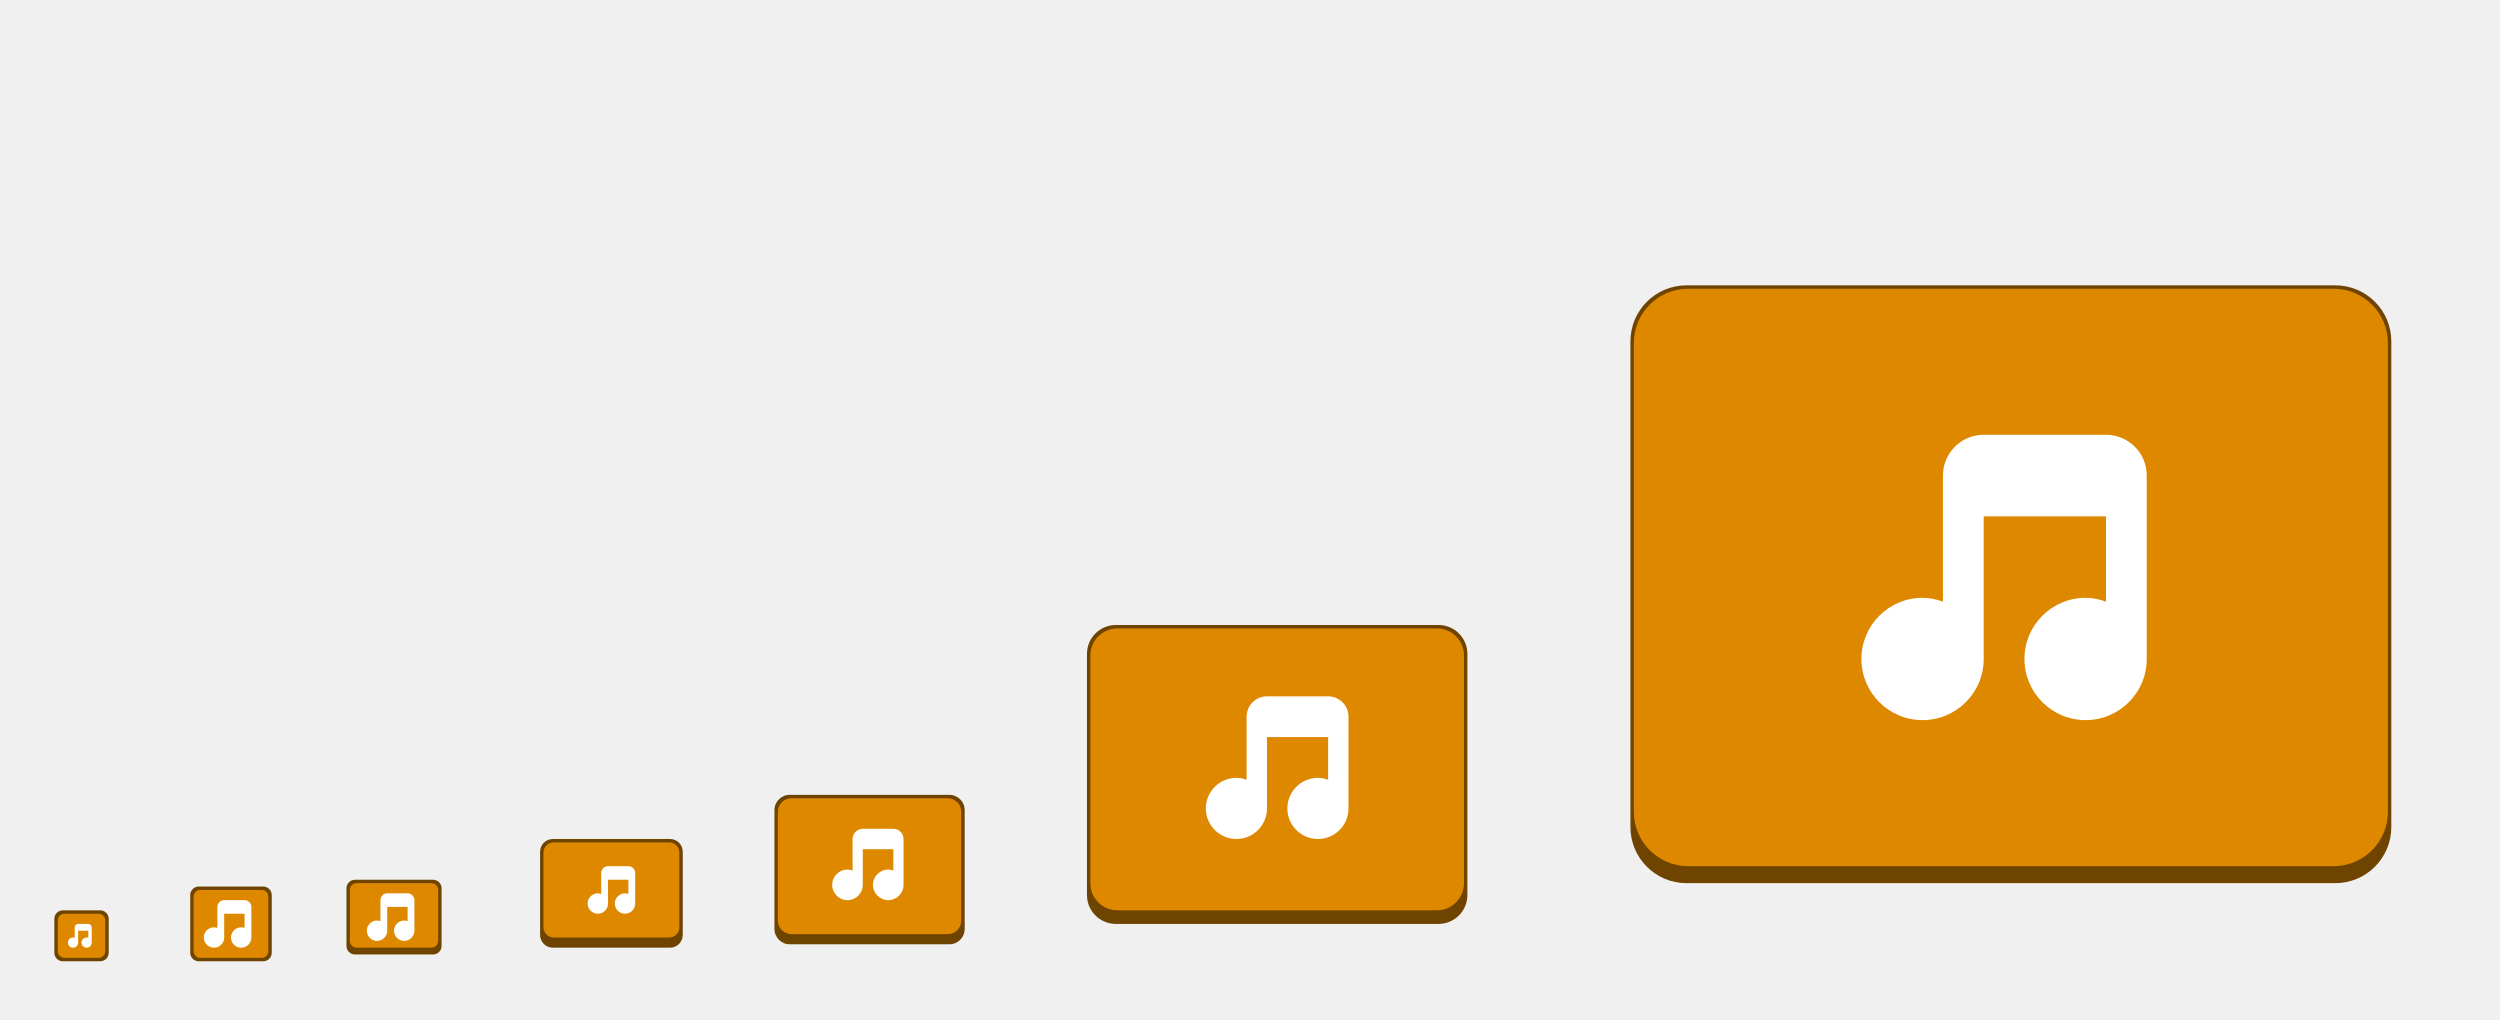
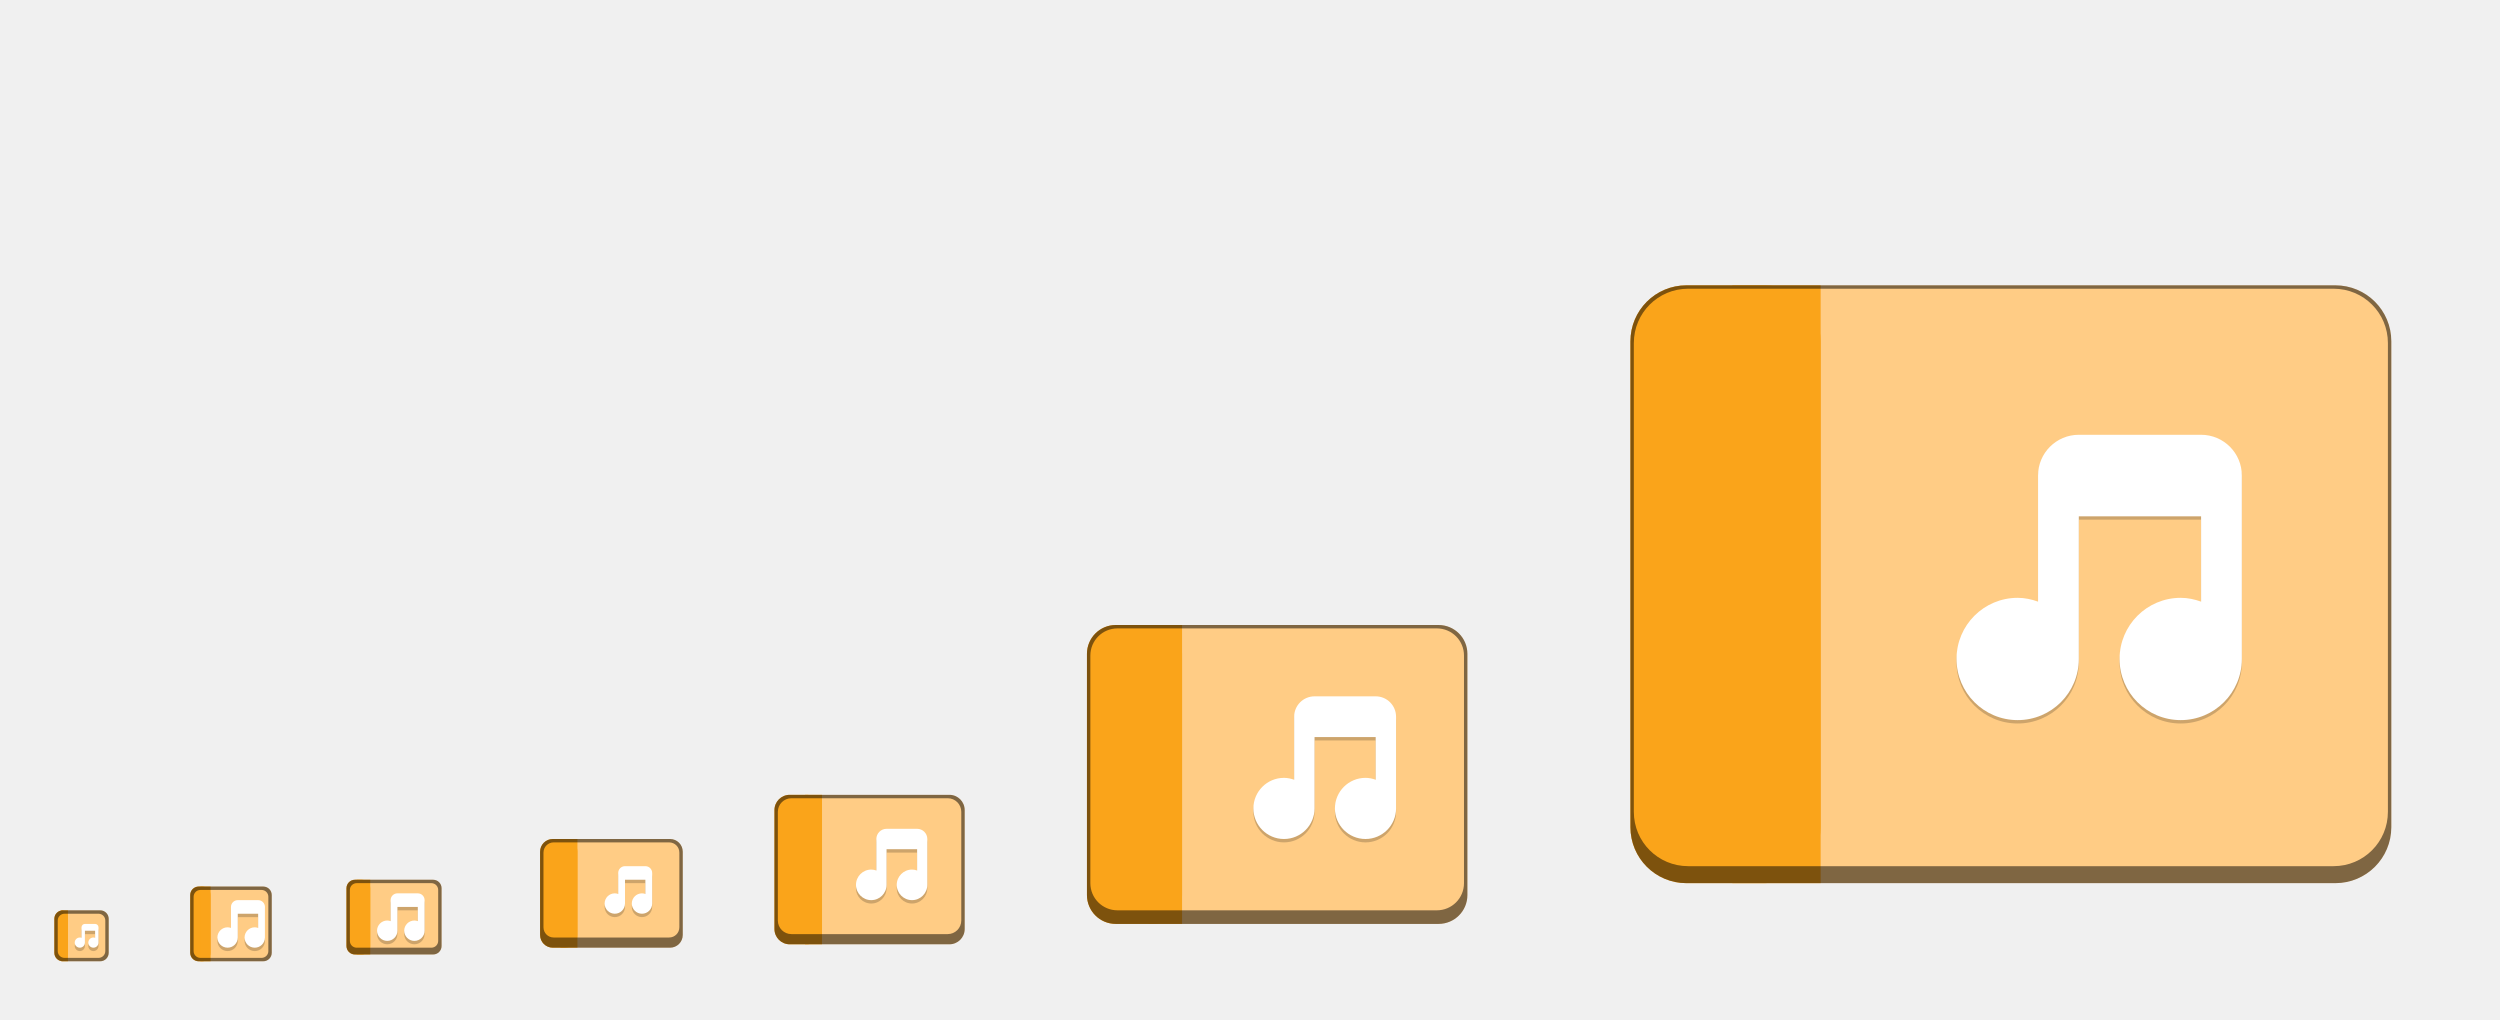
<svg xmlns="http://www.w3.org/2000/svg" xmlns:xlink="http://www.w3.org/1999/xlink" width="736" height="300" id="svg11300" version="1.0" style="display:inline;enable-background:new">
  <defs id="defs3">
    <linearGradient id="linearGradient2797">
      <stop style="stop-color:#888888;stop-opacity:0.196" offset="0" id="stop2789" />
      <stop id="stop2791" offset="0.065" style="stop-color:#7f7f7f;stop-opacity:0.314" />
      <stop style="stop-color:#7f7f7f;stop-opacity:0.196" offset="0.927" id="stop2793" />
      <stop style="stop-color:#000000;stop-opacity:0.275" offset="1" id="stop2795" />
    </linearGradient>
    <linearGradient id="linearGradient2772">
      <stop style="stop-color:#888888;stop-opacity:0.196" offset="0" id="stop2764" />
      <stop id="stop2766" offset="0.038" style="stop-color:#7f7f7f;stop-opacity:0.314" />
      <stop style="stop-color:#7f7f7f;stop-opacity:0.196" offset="0.943" id="stop2768" />
      <stop style="stop-color:#000000;stop-opacity:0.275" offset="1" id="stop2770" />
    </linearGradient>
    <linearGradient id="linearGradient2689">
      <stop style="stop-color:#888888;stop-opacity:0.196" offset="0" id="stop2681" />
      <stop id="stop2683" offset="0.04" style="stop-color:#7f7f7f;stop-opacity:0.314" />
      <stop style="stop-color:#7f7f7f;stop-opacity:0.196" offset="0.92" id="stop2685" />
      <stop style="stop-color:#000000;stop-opacity:0.275" offset="1" id="stop2687" />
    </linearGradient>
    <linearGradient id="linearGradient2649">
      <stop id="stop2641" offset="0" style="stop-color:#888888;stop-opacity:0.196" />
      <stop style="stop-color:#7f7f7f;stop-opacity:0.314" offset="0.053" id="stop2643" />
      <stop id="stop2645" offset="0.895" style="stop-color:#7f7f7f;stop-opacity:0.196" />
      <stop id="stop2647" offset="1" style="stop-color:#000000;stop-opacity:0.275" />
    </linearGradient>
    <linearGradient id="linearGradient2591">
      <stop id="stop2583" offset="0" style="stop-color:#000000;stop-opacity:0.982" />
      <stop style="stop-color:#7f7f7f;stop-opacity:0.196" offset="0.094" id="stop2585" />
      <stop id="stop2587" offset="0.919" style="stop-color:#7f7f7f;stop-opacity:0.196" />
      <stop id="stop2589" offset="1" style="stop-color:#000000;stop-opacity:0.396" />
    </linearGradient>
    <linearGradient id="linearGradient2312">
      <stop style="stop-color:#ffffff;stop-opacity:0.118" offset="0" id="stop2304" />
      <stop id="stop2306" offset="0.094" style="stop-color:#7f7f7f;stop-opacity:0.196" />
      <stop style="stop-color:#7f7f7f;stop-opacity:0.196" offset="0.919" id="stop2308" />
      <stop style="stop-color:#000000;stop-opacity:0.396" offset="1" id="stop2310" />
    </linearGradient>
    <linearGradient id="linearGradient2157">
      <stop id="stop2153" offset="0" style="stop-color:#ffffff;stop-opacity:0.118" />
      <stop id="stop2155" offset="1" style="stop-color:#000000;stop-opacity:0.392" />
    </linearGradient>
    <linearGradient gradientTransform="translate(41,-7)" xlink:href="#linearGradient2157" id="linearGradient2071-2" x1="27" y1="270" x2="27" y2="288" gradientUnits="userSpaceOnUse" />
    <linearGradient gradientTransform="translate(461.5,-226.5)" xlink:href="#linearGradient2312" id="linearGradient2071-2-2-6-0-9-3" x1="130.5" y1="272.5" x2="130.5" y2="492.5" gradientUnits="userSpaceOnUse" />
    <linearGradient xlink:href="#linearGradient2591" id="linearGradient2571" x1="22" y1="271" x2="22" y2="281" gradientUnits="userSpaceOnUse" />
    <linearGradient gradientTransform="translate(44,-6)" xlink:href="#linearGradient2649" id="linearGradient2601-3" x1="20" y1="269" x2="20" y2="288" gradientUnits="userSpaceOnUse" />
    <linearGradient gradientTransform="translate(71,-29)" xlink:href="#linearGradient2689" id="linearGradient2601-3-4" x1="38" y1="285" x2="38" y2="310" gradientUnits="userSpaceOnUse" />
    <linearGradient gradientTransform="translate(178,-68)" xlink:href="#linearGradient2772" id="linearGradient2601-3-4-2-6" x1="66" y1="294" x2="66" y2="347" gradientUnits="userSpaceOnUse" />
    <linearGradient gradientTransform="translate(287,-75)" xlink:href="#linearGradient2797" id="linearGradient2601-3-4-2-7" x1="57" y1="241" x2="57" y2="350" gradientUnits="userSpaceOnUse" />
  </defs>
  <g style="display:inline" id="layer1">
    <g style="display:none" id="layer7">
      <text y="231.826" xml:space="preserve" x="14.974" style="font-style:normal;font-variant:normal;font-weight:normal;font-stretch:normal;line-height:0%;font-family:'DejaVu Sans';-inkscape-font-specification:'DejaVu Sans';display:inline;fill:#000000;fill-opacity:1;stroke:none;enable-background:new" id="context">
        <tspan style="font-style:normal;font-variant:normal;font-weight:normal;font-stretch:normal;font-size:18px;line-height:1.25;font-family:'Fira Sans';-inkscape-font-specification:'Fira Sans'" y="231.826" x="14.974" id="tspan3933">mimetypes</tspan>
      </text>
      <text y="155.815" xml:space="preserve" x="15.657" style="font-style:normal;font-variant:normal;font-weight:bold;font-stretch:normal;line-height:0%;font-family:'DejaVu Sans';-inkscape-font-specification:'DejaVu Sans Bold';text-align:start;writing-mode:lr-tb;text-anchor:start;display:inline;fill:#000000;fill-opacity:1;stroke:none;enable-background:new" id="icon-name">
        <tspan style="font-style:normal;font-variant:normal;font-weight:bold;font-stretch:normal;font-size:18px;line-height:1.25;font-family:'Roboto Slab';-inkscape-font-specification:'Roboto Slab Bold'" y="155.815" x="15.657" id="tspan3937">audio-x-generic</tspan>
      </text>
      <rect style="display:inline;overflow:visible;visibility:visible;fill:#d3d7cf;fill-opacity:1;fill-rule:nonzero;stroke:none;stroke-width:2;marker:none;enable-background:accumulate" id="rect16x16" width="16" height="16" x="-32" y="268" transform="scale(-1,1)" />
      <rect style="display:inline;overflow:visible;visibility:visible;fill:#d3d7cf;fill-opacity:1;fill-rule:nonzero;stroke:none;stroke-width:2;marker:none;enable-background:accumulate" id="rect24x24" width="24" height="24" x="-80" y="260" transform="scale(-1,1)" />
      <rect style="display:inline;overflow:visible;visibility:visible;fill:#d3d7cf;fill-opacity:1;fill-rule:nonzero;stroke:none;stroke-width:2;marker:none;enable-background:accumulate" id="rect32x32" width="32" height="32" x="-132" y="252" transform="scale(-1,1)" />
      <rect y="236" x="-204" height="48" width="48" id="rect48x48" style="display:inline;overflow:visible;visibility:visible;fill:#d3d7cf;fill-opacity:1;fill-rule:nonzero;stroke:none;stroke-width:2;marker:none;enable-background:accumulate" transform="scale(-1,1)" />
      <rect style="display:inline;overflow:visible;visibility:visible;fill:#d3d7cf;fill-opacity:1;fill-rule:nonzero;stroke:none;stroke-width:0.25;marker:none;enable-background:accumulate" id="rect3951" width="64" height="64" x="-288" y="220" transform="scale(-1,1)" />
      <rect y="28" x="-720" height="256" width="256" id="rect48x48-3" style="display:inline;overflow:visible;visibility:visible;fill:#d3d7cf;fill-opacity:1;fill-rule:nonzero;stroke:none;stroke-width:10.667;marker:none;enable-background:accumulate" transform="scale(-1,1)" />
      <rect y="156" x="-440" height="128" width="128" id="rect48x48-6" style="display:inline;overflow:visible;visibility:visible;fill:#d3d7cf;fill-opacity:1;fill-rule:nonzero;stroke:none;stroke-width:5.333;marker:none;enable-background:accumulate" transform="scale(-1,1)" />
      <text xml:space="preserve" style="font-style:normal;font-weight:normal;font-size:10.667px;line-height:1.25;font-family:sans-serif;letter-spacing:0px;word-spacing:0px;fill:#000000;fill-opacity:1;stroke:none" x="463.605" y="294.069" id="text858">
        <tspan id="tspan856" x="463.605" y="294.069" style="font-style:normal;font-variant:normal;font-weight:normal;font-stretch:normal;font-family:'Roboto Slab';-inkscape-font-specification:'Roboto Slab'">256</tspan>
      </text>
      <text xml:space="preserve" style="font-style:normal;font-weight:normal;font-size:10.667px;line-height:1.25;font-family:sans-serif;letter-spacing:0px;word-spacing:0px;display:inline;fill:#000000;fill-opacity:1;stroke:none;enable-background:new" x="311.605" y="294.069" id="text858-7">
        <tspan x="311.605" y="294.069" style="font-style:normal;font-variant:normal;font-weight:normal;font-stretch:normal;font-family:'Roboto Slab';-inkscape-font-specification:'Roboto Slab'" id="tspan918">128</tspan>
      </text>
      <text xml:space="preserve" style="font-style:normal;font-weight:normal;font-size:10.667px;line-height:1.25;font-family:sans-serif;letter-spacing:0px;word-spacing:0px;display:inline;fill:#000000;fill-opacity:1;stroke:none;enable-background:new" x="223.605" y="294.069" id="text858-79">
        <tspan id="tspan856-7" x="223.605" y="294.069" style="font-style:normal;font-variant:normal;font-weight:normal;font-stretch:normal;font-family:'Roboto Slab';-inkscape-font-specification:'Roboto Slab'">64</tspan>
      </text>
      <text xml:space="preserve" style="font-style:normal;font-weight:normal;font-size:10.667px;line-height:1.25;font-family:sans-serif;letter-spacing:0px;word-spacing:0px;display:inline;fill:#000000;fill-opacity:1;stroke:none;enable-background:new" x="155.605" y="294.069" id="text858-1">
        <tspan id="tspan856-6" x="155.605" y="294.069" style="font-style:normal;font-variant:normal;font-weight:normal;font-stretch:normal;font-family:'Roboto Slab';-inkscape-font-specification:'Roboto Slab'">48</tspan>
      </text>
      <text xml:space="preserve" style="font-style:normal;font-weight:normal;font-size:10.667px;line-height:1.25;font-family:sans-serif;letter-spacing:0px;word-spacing:0px;display:inline;fill:#000000;fill-opacity:1;stroke:none;enable-background:new" x="99.605" y="294.069" id="text858-3">
        <tspan id="tspan856-0" x="99.605" y="294.069" style="font-style:normal;font-variant:normal;font-weight:normal;font-stretch:normal;font-family:'Roboto Slab';-inkscape-font-specification:'Roboto Slab'">32</tspan>
      </text>
      <text xml:space="preserve" style="font-style:normal;font-weight:normal;font-size:10.667px;line-height:1.25;font-family:sans-serif;letter-spacing:0px;word-spacing:0px;display:inline;fill:#000000;fill-opacity:1;stroke:none;enable-background:new" x="55.605" y="294.069" id="text858-2">
        <tspan id="tspan856-1" x="55.605" y="294.069" style="font-style:normal;font-variant:normal;font-weight:normal;font-stretch:normal;font-family:'Roboto Slab';-inkscape-font-specification:'Roboto Slab'">24</tspan>
      </text>
      <text xml:space="preserve" style="font-style:normal;font-weight:normal;font-size:10.667px;line-height:1.25;font-family:sans-serif;letter-spacing:0px;word-spacing:0px;display:inline;fill:#000000;fill-opacity:1;stroke:none;enable-background:new" x="15.605" y="294.069" id="text858-5">
        <tspan id="tspan856-65" x="15.605" y="294.069" style="font-style:normal;font-variant:normal;font-weight:normal;font-stretch:normal;font-family:'Roboto Slab';-inkscape-font-specification:'Roboto Slab'">16</tspan>
      </text>
    </g>
    <g id="layer2" style="display:none">
      <rect style="display:inline;opacity:1;vector-effect:none;fill:#000000;fill-opacity:0.196;stroke:none;stroke-width:2;stroke-linecap:round;stroke-linejoin:round;stroke-miterlimit:4;stroke-dasharray:none;stroke-dashoffset:0;stroke-opacity:0.275;enable-background:new" id="rect2880" width="22" height="22" x="57" y="261" />
      <rect style="display:inline;opacity:1;vector-effect:none;fill:#000000;fill-opacity:0.196;stroke:none;stroke-width:2;stroke-linecap:round;stroke-linejoin:round;stroke-miterlimit:4;stroke-dasharray:none;stroke-dashoffset:0;stroke-opacity:0.275;enable-background:new" id="rect2882" width="14" height="14" x="17" y="269" />
      <g id="g916" transform="matrix(2,0,0,2,-547.8561,-160.4502)">
        <circle style="display:inline;opacity:0.1;vector-effect:none;fill:none;fill-opacity:1;stroke:#000000;stroke-width:0.99;stroke-linecap:butt;stroke-linejoin:miter;stroke-miterlimit:4;stroke-dasharray:0.99, 0.99;stroke-dashoffset:0;stroke-opacity:1;marker:none;marker-start:none;marker-mid:none;marker-end:none;paint-order:normal;enable-background:new" id="circle2892" r="59.504" cy="158.225" cx="569.928" />
        <rect style="display:inline;opacity:0.1;vector-effect:none;fill:none;fill-opacity:1;stroke:#000000;stroke-width:0.99;stroke-linecap:butt;stroke-linejoin:miter;stroke-miterlimit:4;stroke-dasharray:0.99, 0.99;stroke-dashoffset:0;stroke-opacity:1;marker:none;marker-start:none;marker-mid:none;marker-end:none;paint-order:normal;enable-background:new" id="rect2894" width="87.01" height="111.01" x="526.423" y="102.72" rx="8.701" ry="7.929" />
        <rect style="display:inline;opacity:0.1;vector-effect:none;fill:none;fill-opacity:1;stroke:#000000;stroke-width:0.99;stroke-linecap:butt;stroke-linejoin:miter;stroke-miterlimit:4;stroke-dasharray:0.99, 0.99;stroke-dashoffset:0;stroke-opacity:1;marker:none;marker-start:none;marker-mid:none;marker-end:none;paint-order:normal;enable-background:new" id="rect2896" width="103.01" height="103.01" x="518.423" y="106.72" rx="7.924" ry="7.924" />
        <rect style="display:inline;opacity:0.1;vector-effect:none;fill:none;fill-opacity:1;stroke:#000000;stroke-width:0.99;stroke-linecap:butt;stroke-linejoin:miter;stroke-miterlimit:4;stroke-dasharray:0.99, 0.99;stroke-dashoffset:0;stroke-opacity:1;marker:none;marker-start:none;marker-mid:none;marker-end:none;paint-order:normal;enable-background:new" id="rect2898" width="111.01" height="87.01" x="514.423" y="122.72" rx="7.929" ry="8.701" />
        <path style="display:inline;fill:none;stroke:#62a0ea;stroke-width:2;stroke-linecap:butt;stroke-linejoin:miter;stroke-miterlimit:4;stroke-dasharray:none;stroke-opacity:1;enable-background:new" d="m 505.928,211.225 h 128" id="path2900" />
      </g>
      <g transform="translate(312,-16)" style="display:inline;enable-background:new" id="g886">
        <circle style="display:inline;opacity:0.1;vector-effect:none;fill:none;fill-opacity:1;stroke:#000000;stroke-width:0.99;stroke-linecap:butt;stroke-linejoin:miter;stroke-miterlimit:4;stroke-dasharray:0.99, 0.99;stroke-dashoffset:0;stroke-opacity:1;marker:none;marker-start:none;marker-mid:none;marker-end:none;paint-order:normal;enable-background:new" id="circle2892-3" r="59.504" cy="236" cx="64" />
        <rect style="display:inline;opacity:0.1;vector-effect:none;fill:none;fill-opacity:1;stroke:#000000;stroke-width:0.99;stroke-linecap:butt;stroke-linejoin:miter;stroke-miterlimit:4;stroke-dasharray:0.99, 0.99;stroke-dashoffset:0;stroke-opacity:1;marker:none;marker-start:none;marker-mid:none;marker-end:none;paint-order:normal;enable-background:new" id="rect2894-6" width="87.01" height="111.01" x="20.495" y="180.495" rx="8.701" ry="7.929" />
        <rect style="display:inline;opacity:0.1;vector-effect:none;fill:none;fill-opacity:1;stroke:#000000;stroke-width:0.99;stroke-linecap:butt;stroke-linejoin:miter;stroke-miterlimit:4;stroke-dasharray:0.99, 0.99;stroke-dashoffset:0;stroke-opacity:1;marker:none;marker-start:none;marker-mid:none;marker-end:none;paint-order:normal;enable-background:new" id="rect2896-7" width="103.01" height="103.01" x="12.495" y="184.495" rx="7.924" ry="7.924" />
        <rect style="display:inline;opacity:0.1;vector-effect:none;fill:none;fill-opacity:1;stroke:#000000;stroke-width:0.99;stroke-linecap:butt;stroke-linejoin:miter;stroke-miterlimit:4;stroke-dasharray:0.99, 0.99;stroke-dashoffset:0;stroke-opacity:1;marker:none;marker-start:none;marker-mid:none;marker-end:none;paint-order:normal;enable-background:new" id="rect2898-5" width="111.01" height="87.01" x="8.495" y="200.495" rx="7.929" ry="8.701" />
        <path style="display:inline;fill:none;stroke:#62a0ea;stroke-width:2;stroke-linecap:butt;stroke-linejoin:miter;stroke-miterlimit:4;stroke-dasharray:none;stroke-opacity:1;enable-background:new" d="M 2.6203015e-5,289 H 128" id="path2900-3" />
      </g>
      <g transform="matrix(0.5,0,0,0.5,224,134)" style="display:inline;enable-background:new" id="g886-5">
        <circle style="display:inline;opacity:0.1;vector-effect:none;fill:none;fill-opacity:1;stroke:#000000;stroke-width:0.99;stroke-linecap:butt;stroke-linejoin:miter;stroke-miterlimit:4;stroke-dasharray:0.99, 0.99;stroke-dashoffset:0;stroke-opacity:1;marker:none;marker-start:none;marker-mid:none;marker-end:none;paint-order:normal;enable-background:new" id="circle2892-6" r="59.504" cy="236" cx="64" />
        <rect style="display:inline;opacity:0.1;vector-effect:none;fill:none;fill-opacity:1;stroke:#000000;stroke-width:0.99;stroke-linecap:butt;stroke-linejoin:miter;stroke-miterlimit:4;stroke-dasharray:0.99, 0.99;stroke-dashoffset:0;stroke-opacity:1;marker:none;marker-start:none;marker-mid:none;marker-end:none;paint-order:normal;enable-background:new" id="rect2894-2" width="87.01" height="111.01" x="20.495" y="180.495" rx="8.701" ry="7.929" />
        <rect style="display:inline;opacity:0.1;vector-effect:none;fill:none;fill-opacity:1;stroke:#000000;stroke-width:0.99;stroke-linecap:butt;stroke-linejoin:miter;stroke-miterlimit:4;stroke-dasharray:0.99, 0.99;stroke-dashoffset:0;stroke-opacity:1;marker:none;marker-start:none;marker-mid:none;marker-end:none;paint-order:normal;enable-background:new" id="rect2896-9" width="103.01" height="103.01" x="12.495" y="184.495" rx="7.924" ry="7.924" />
        <rect style="display:inline;opacity:0.1;vector-effect:none;fill:none;fill-opacity:1;stroke:#000000;stroke-width:0.99;stroke-linecap:butt;stroke-linejoin:miter;stroke-miterlimit:4;stroke-dasharray:0.99, 0.99;stroke-dashoffset:0;stroke-opacity:1;marker:none;marker-start:none;marker-mid:none;marker-end:none;paint-order:normal;enable-background:new" id="rect2898-1" width="111.01" height="87.01" x="8.495" y="200.495" rx="7.929" ry="8.701" />
        <path style="display:inline;fill:none;stroke:#62a0ea;stroke-width:2;stroke-linecap:butt;stroke-linejoin:miter;stroke-miterlimit:4;stroke-dasharray:none;stroke-opacity:1;enable-background:new" d="M 2.6203015e-5,289 H 128" id="path2900-2" />
      </g>
      <g transform="matrix(0.375,0,0,0.375,156,171.5)" style="display:inline;enable-background:new" id="g886-5-2">
        <circle style="display:inline;opacity:0.1;vector-effect:none;fill:none;fill-opacity:1;stroke:#000000;stroke-width:0.968;stroke-linecap:butt;stroke-linejoin:miter;stroke-miterlimit:4;stroke-dasharray:0.968, 0.968;stroke-dashoffset:0;stroke-opacity:1;marker:none;marker-start:none;marker-mid:none;marker-end:none;paint-order:normal;enable-background:new" id="circle2892-6-6" cy="236" cx="64" r="58.183" />
        <rect style="display:inline;opacity:0.1;vector-effect:none;fill:none;fill-opacity:1;stroke:#000000;stroke-width:0.975;stroke-linecap:butt;stroke-linejoin:miter;stroke-miterlimit:4;stroke-dasharray:0.975, 0.975;stroke-dashoffset:0;stroke-opacity:1;marker:none;marker-start:none;marker-mid:none;marker-end:none;paint-order:normal;enable-background:new" id="rect2894-2-1" width="84.358" height="111.025" x="21.821" y="180.487" rx="8.436" ry="7.93" />
        <rect style="display:inline;opacity:0.1;vector-effect:none;fill:none;fill-opacity:1;stroke:#000000;stroke-width:1.015;stroke-linecap:butt;stroke-linejoin:miter;stroke-miterlimit:4;stroke-dasharray:1.015, 1.015;stroke-dashoffset:0;stroke-opacity:1;marker:none;marker-start:none;marker-mid:none;marker-end:none;paint-order:normal;enable-background:new" id="rect2896-9-8" width="105.651" height="105.651" x="11.174" y="183.174" rx="8.127" ry="8.127" />
        <rect style="display:inline;opacity:0.1;vector-effect:none;fill:none;fill-opacity:1;stroke:#000000;stroke-width:0.975;stroke-linecap:butt;stroke-linejoin:miter;stroke-miterlimit:4;stroke-dasharray:0.975, 0.975;stroke-dashoffset:0;stroke-opacity:1;marker:none;marker-start:none;marker-mid:none;marker-end:none;paint-order:normal;enable-background:new" id="rect2898-1-7" width="111.025" height="84.358" x="8.487" y="201.821" rx="7.93" ry="8.436" />
        <path style="display:inline;fill:none;stroke:#62a0ea;stroke-width:2;stroke-linecap:butt;stroke-linejoin:miter;stroke-miterlimit:4;stroke-dasharray:none;stroke-opacity:1;enable-background:new" d="M 2.6283016e-5,287.667 H 128" id="path2900-2-9" />
      </g>
      <g transform="matrix(0.25,0,0,0.25,99.99999,209)" style="display:inline;enable-background:new" id="g886-5-1">
        <circle style="display:inline;opacity:0.1;vector-effect:none;fill:none;fill-opacity:1;stroke:#000000;stroke-width:0.99;stroke-linecap:butt;stroke-linejoin:miter;stroke-miterlimit:4;stroke-dasharray:0.99, 0.99;stroke-dashoffset:0;stroke-opacity:1;marker:none;marker-start:none;marker-mid:none;marker-end:none;paint-order:normal;enable-background:new" id="circle2892-6-2" r="59.504" cy="236" cx="64" />
        <rect style="display:inline;opacity:0.1;vector-effect:none;fill:none;fill-opacity:1;stroke:#000000;stroke-width:0.99;stroke-linecap:butt;stroke-linejoin:miter;stroke-miterlimit:4;stroke-dasharray:0.99, 0.99;stroke-dashoffset:0;stroke-opacity:1;marker:none;marker-start:none;marker-mid:none;marker-end:none;paint-order:normal;enable-background:new" id="rect2894-2-9" width="87.01" height="111.01" x="20.495" y="180.495" rx="8.701" ry="7.929" />
        <rect style="display:inline;opacity:0.1;vector-effect:none;fill:none;fill-opacity:1;stroke:#000000;stroke-width:0.99;stroke-linecap:butt;stroke-linejoin:miter;stroke-miterlimit:4;stroke-dasharray:0.99, 0.99;stroke-dashoffset:0;stroke-opacity:1;marker:none;marker-start:none;marker-mid:none;marker-end:none;paint-order:normal;enable-background:new" id="rect2896-9-3" width="103.01" height="103.01" x="12.495" y="184.495" rx="7.924" ry="7.924" />
        <rect style="display:inline;opacity:0.1;vector-effect:none;fill:none;fill-opacity:1;stroke:#000000;stroke-width:0.99;stroke-linecap:butt;stroke-linejoin:miter;stroke-miterlimit:4;stroke-dasharray:0.99, 0.99;stroke-dashoffset:0;stroke-opacity:1;marker:none;marker-start:none;marker-mid:none;marker-end:none;paint-order:normal;enable-background:new" id="rect2898-1-1" width="111.01" height="87.01" x="8.495" y="200.495" rx="7.929" ry="8.701" />
        <path style="display:inline;fill:none;stroke:#62a0ea;stroke-width:2;stroke-linecap:butt;stroke-linejoin:miter;stroke-miterlimit:4;stroke-dasharray:none;stroke-opacity:1;enable-background:new" d="M 2.6203015e-5,289 H 128" id="path2900-2-94" />
      </g>
    </g>
    <g id="layer6" style="display:inline">
      <g aria-label="?" style="font-style:normal;font-variant:normal;font-weight:normal;font-stretch:normal;font-size:14.084px;line-height:1.25;font-family:'Fira Sans';-inkscape-font-specification:'Fira Sans';letter-spacing:0px;word-spacing:0px;display:inline;fill:#ffffff;fill-opacity:1;stroke:none;stroke-width:2.641;enable-background:new" id="text1492-4" transform="translate(41,-6)" />
-       <rect style="opacity:1;vector-effect:none;fill:#6f4400;fill-opacity:1;stroke:none;stroke-width:2;stroke-linecap:round;stroke-miterlimit:4;stroke-dasharray:none;stroke-opacity:0.502" id="rect935" width="28" height="22" x="102" y="259" ry="2.5" />
-       <rect ry="2" y="260" x="103" height="19" width="26" id="rect946" style="opacity:1;vector-effect:none;fill:#de8800;fill-opacity:1;stroke:none;stroke-width:2;stroke-linecap:round;stroke-miterlimit:4;stroke-dasharray:none;stroke-opacity:0.502" />
-       <path style="display:inline;fill:#ffffff;fill-opacity:1;stroke:none;enable-background:new" d="m 114,263 a 2,2 0 0 0 -2,2 v 6.188 C 111.684,271.074 111.356,271 111,271 c -1.657,0 -3,1.343 -3,3 0,1.657 1.343,3 3,3 1.657,0 3,-1.343 3,-3 v -7 h 6 v 4.188 C 119.684,271.074 119.356,271 119,271 c -1.657,0 -3,1.343 -3,3 0,1.657 1.343,3 3,3 1.657,0 3,-1.343 3,-3 v -9 a 2,2 0 0 0 -2,-2 z" id="path8672" />
-       <rect ry="3.75" y="247" x="159" height="32" width="42" id="rect948" style="opacity:1;vector-effect:none;fill:#6f4400;fill-opacity:1;stroke:none;stroke-width:3;stroke-linecap:round;stroke-miterlimit:4;stroke-dasharray:none;stroke-opacity:0.502" />
-       <rect style="opacity:1;vector-effect:none;fill:#de8800;fill-opacity:1;stroke:none;stroke-width:3;stroke-linecap:round;stroke-miterlimit:4;stroke-dasharray:none;stroke-opacity:0.502" id="rect950" width="40" height="28" x="160" y="248" ry="3" />
-       <path id="path952" d="m 179,255 a 2,2 0 0 0 -2,2 v 6.188 C 176.684,263.074 176.356,263 176,263 c -1.657,0 -3,1.343 -3,3 0,1.657 1.343,3 3,3 1.657,0 3,-1.343 3,-3 v -7 h 6 v 4.188 C 184.684,263.074 184.356,263 184,263 c -1.657,0 -3,1.343 -3,3 0,1.657 1.343,3 3,3 1.657,0 3,-1.343 3,-3 v -9 a 2,2 0 0 0 -2,-2 z" style="display:inline;fill:#ffffff;fill-opacity:1;stroke:none;enable-background:new" />
-       <rect style="opacity:1;vector-effect:none;fill:#6f4400;fill-opacity:1;stroke:none;stroke-width:4.5;stroke-linecap:round;stroke-miterlimit:4;stroke-dasharray:none;stroke-opacity:0.502" id="rect954" width="56" height="44" x="228" y="234" ry="4.5" />
-       <rect ry="4" y="235" x="229" height="40" width="54" id="rect956" style="opacity:1;vector-effect:none;fill:#de8800;fill-opacity:1;stroke:none;stroke-width:4.5;stroke-linecap:round;stroke-miterlimit:4;stroke-dasharray:none;stroke-opacity:0.502" />
-       <path style="display:inline;fill:#ffffff;fill-opacity:1;stroke:none;stroke-width:1.5;enable-background:new" d="m 254,244 a 3,3 0 0 0 -3,3 v 9.281 C 250.525,256.111 250.033,256 249.5,256 c -2.485,0 -4.5,2.015 -4.5,4.5 0,2.485 2.015,4.5 4.5,4.5 2.485,0 4.5,-2.015 4.5,-4.5 V 250 h 9 v 6.281 C 262.525,256.111 262.033,256 261.5,256 c -2.485,0 -4.5,2.015 -4.5,4.5 0,2.485 2.015,4.5 4.5,4.5 2.485,0 4.5,-2.015 4.5,-4.5 V 247 a 3,3 0 0 0 -3,-3 z" id="path958" />
-       <rect ry="8.5" y="184" x="320" height="88" width="112" id="rect960" style="opacity:1;vector-effect:none;fill:#6f4400;fill-opacity:1;stroke:none;stroke-width:9;stroke-linecap:round;stroke-miterlimit:4;stroke-dasharray:none;stroke-opacity:0.502" />
-       <rect style="opacity:1;vector-effect:none;fill:#de8800;fill-opacity:1;stroke:none;stroke-width:9;stroke-linecap:round;stroke-miterlimit:4;stroke-dasharray:none;stroke-opacity:0.502" id="rect962" width="110" height="83" x="321" y="185" ry="8" />
-       <path id="path964" d="m 373,205 a 6,6 0 0 0 -6,6 v 18.562 C 366.051,229.222 365.067,229 364,229 c -4.971,0 -9,4.029 -9,9 0,4.971 4.029,9 9,9 4.971,0 9,-4.029 9,-9 v -21 h 18 v 12.562 C 390.051,229.222 389.067,229 388,229 c -4.971,0 -9,4.029 -9,9 0,4.971 4.029,9 9,9 4.971,0 9,-4.029 9,-9 v -27 a 6,6 0 0 0 -6,-6 z" style="display:inline;fill:#ffffff;fill-opacity:1;stroke:none;stroke-width:3;enable-background:new" />
-       <rect style="opacity:1;vector-effect:none;fill:#6f4400;fill-opacity:1;stroke:none;stroke-width:18;stroke-linecap:round;stroke-miterlimit:4;stroke-dasharray:none;stroke-opacity:0.502" id="rect966" width="224" height="176" x="480" y="84" ry="16.5" />
-       <rect ry="16" y="85" x="481" height="170" width="222" id="rect968" style="opacity:1;vector-effect:none;fill:#de8800;fill-opacity:1;stroke:none;stroke-width:18;stroke-linecap:round;stroke-miterlimit:4;stroke-dasharray:none;stroke-opacity:0.502" />
-       <path style="display:inline;fill:#ffffff;fill-opacity:1;stroke:none;stroke-width:6;enable-background:new" d="m 584,128 a 12,12 0 0 0 -12,12 v 37.125 c -1.899,-0.681 -3.867,-1.125 -6,-1.125 -9.941,0 -18,8.059 -18,18 0,9.941 8.059,18 18,18 9.941,0 18,-8.059 18,-18 v -42 h 36 v 25.125 c -1.899,-0.681 -3.867,-1.125 -6,-1.125 -9.941,0 -18,8.059 -18,18 0,9.941 8.059,18 18,18 9.941,0 18,-8.059 18,-18 v -54 a 12,12 0 0 0 -12,-12 z" id="path970" />
-       <rect ry="2.5" y="261" x="56" height="22" width="24" id="rect972" style="opacity:1;vector-effect:none;fill:#6f4400;fill-opacity:1;stroke:none;stroke-width:2;stroke-linecap:round;stroke-miterlimit:4;stroke-dasharray:none;stroke-opacity:0.502" />
-       <rect style="opacity:1;vector-effect:none;fill:#de8800;fill-opacity:1;stroke:none;stroke-width:2;stroke-linecap:round;stroke-miterlimit:4;stroke-dasharray:none;stroke-opacity:0.502" id="rect974" width="22" height="20" x="57" y="262" ry="2" />
-       <path id="path976" d="m 66,265 a 2,2 0 0 0 -2,2 v 6.188 C 63.684,273.074 63.356,273 63,273 c -1.657,0 -3,1.343 -3,3 0,1.657 1.343,3 3,3 1.657,0 3,-1.343 3,-3 v -7 h 6 v 4.188 C 71.684,273.074 71.356,273 71,273 c -1.657,0 -3,1.343 -3,3 0,1.657 1.343,3 3,3 1.657,0 3,-1.343 3,-3 v -9 a 2,2 0 0 0 -2,-2 z" style="display:inline;fill:#ffffff;fill-opacity:1;stroke:none;enable-background:new" />
-       <rect style="opacity:1;vector-effect:none;fill:#6f4400;fill-opacity:1;stroke:none;stroke-width:2;stroke-linecap:round;stroke-miterlimit:4;stroke-dasharray:none;stroke-opacity:0.502" id="rect978" width="16" height="15" x="16" y="268" ry="2.5" />
-       <rect ry="2" y="269" x="17" height="13" width="14" id="rect980" style="opacity:1;vector-effect:none;fill:#de8800;fill-opacity:1;stroke:none;stroke-width:2;stroke-linecap:round;stroke-miterlimit:4;stroke-dasharray:none;stroke-opacity:0.502" />
-       <path style="display:inline;fill:#ffffff;fill-opacity:1;stroke:none;stroke-width:0.5;enable-background:new" d="m 23,272 a 1,1 0 0 0 -1,1 v 3.094 C 21.842,276.037 21.678,276 21.5,276 c -0.828,0 -1.5,0.672 -1.5,1.5 0,0.828 0.672,1.5 1.5,1.5 0.828,0 1.5,-0.672 1.5,-1.5 V 274 h 3 v 2.094 C 25.842,276.037 25.678,276 25.5,276 c -0.828,0 -1.5,0.672 -1.5,1.5 0,0.828 0.672,1.5 1.5,1.5 0.828,0 1.5,-0.672 1.5,-1.5 V 273 a 1,1 0 0 0 -1,-1 z" id="path982" />
+       <rect style="opacity:1;vector-effect:none;fill:#ffcc85;fill-opacity:1;stroke:none;stroke-width:2;stroke-linecap:round;stroke-miterlimit:4;stroke-dasharray:none;stroke-opacity:0.502" id="rect935" width="28" height="22" x="102" y="259" ry="2.5" />
+       <rect ry="3.75" y="247" x="159" height="32" width="42" id="rect948" style="opacity:1;vector-effect:none;fill:#ffcc85;fill-opacity:1;stroke:none;stroke-width:3;stroke-linecap:round;stroke-miterlimit:4;stroke-dasharray:none;stroke-opacity:0.502" />
+       <rect style="opacity:1;vector-effect:none;fill:#ffcc85;fill-opacity:1;stroke:none;stroke-width:4.5;stroke-linecap:round;stroke-miterlimit:4;stroke-dasharray:none;stroke-opacity:0.502" id="rect954" width="56" height="44" x="228" y="234" ry="4.5" />
+       <rect style="opacity:1;vector-effect:none;fill:#faa41a;fill-opacity:1;stroke:none;stroke-width:2;stroke-linecap:square;stroke-opacity:1" id="rect958" width="14" height="44" x="228" y="234" ry="4.5" />
+       <rect ry="8.5" y="184" x="320" height="88" width="112" id="rect960" style="opacity:1;vector-effect:none;fill:#ffcc85;fill-opacity:1;stroke:none;stroke-width:9;stroke-linecap:round;stroke-miterlimit:4;stroke-dasharray:none;stroke-opacity:0.502" />
+       <rect style="opacity:1;vector-effect:none;fill:#ffcc85;fill-opacity:1;stroke:none;stroke-width:18;stroke-linecap:round;stroke-miterlimit:4;stroke-dasharray:none;stroke-opacity:0.502" id="rect966" width="224" height="176" x="480" y="84" ry="16.5" />
+       <rect ry="2.5" y="261" x="56" height="22" width="24" id="rect972" style="opacity:1;vector-effect:none;fill:#ffcc85;fill-opacity:1;stroke:none;stroke-width:2;stroke-linecap:round;stroke-miterlimit:4;stroke-dasharray:none;stroke-opacity:0.502" />
+       <rect style="opacity:1;vector-effect:none;fill:#ffcc85;fill-opacity:1;stroke:none;stroke-width:2;stroke-linecap:round;stroke-miterlimit:4;stroke-dasharray:none;stroke-opacity:0.502" id="rect978" width="16" height="15" x="16" y="268" ry="2.5" />
+       <path id="path1008" d="m 117,264 a 2,2 0 0 0 -2,2 v 6.188 C 114.684,272.074 114.356,272 114,272 c -1.657,0 -3,1.343 -3,3 0,1.657 1.343,3 3,3 1.657,0 3,-1.343 3,-3 v -7 h 6 v 4.188 C 122.684,272.074 122.356,272 122,272 c -1.657,0 -3,1.343 -3,3 0,1.657 1.343,3 3,3 1.657,0 3,-1.343 3,-3 v -9 a 2,2 0 0 0 -2,-2 z" style="display:inline;fill:#000000;fill-opacity:0.196;stroke:none;enable-background:new" />
+       <path style="display:inline;fill:#000000;fill-opacity:0.196;stroke:none;enable-background:new" d="m 184,256 a 2,2 0 0 0 -2,2 v 6.188 C 181.684,264.074 181.356,264 181,264 c -1.657,0 -3,1.343 -3,3 0,1.657 1.343,3 3,3 1.657,0 3,-1.343 3,-3 v -7 h 6 v 4.188 C 189.684,264.074 189.356,264 189,264 c -1.657,0 -3,1.343 -3,3 0,1.657 1.343,3 3,3 1.657,0 3,-1.343 3,-3 v -9 a 2,2 0 0 0 -2,-2 z" id="path1010" />
+       <path id="path1012" d="m 261,245 a 3,3 0 0 0 -3,3 v 9.281 C 257.525,257.111 257.033,257 256.5,257 c -2.485,0 -4.5,2.015 -4.5,4.5 0,2.485 2.015,4.5 4.5,4.5 2.485,0 4.5,-2.015 4.5,-4.5 V 251 h 9 v 6.281 C 269.525,257.111 269.033,257 268.5,257 c -2.485,0 -4.5,2.015 -4.5,4.5 0,2.485 2.015,4.5 4.5,4.5 2.485,0 4.5,-2.015 4.5,-4.5 V 248 a 3,3 0 0 0 -3,-3 z" style="display:inline;fill:#000000;fill-opacity:0.196;stroke:none;stroke-width:1.5;enable-background:new" />
+       <path style="display:inline;fill:#000000;fill-opacity:0.196;stroke:none;stroke-width:3;enable-background:new" d="m 387,206 a 6,6 0 0 0 -6,6 v 18.562 C 380.051,230.222 379.067,230 378,230 c -4.971,0 -9,4.029 -9,9 0,4.971 4.029,9 9,9 4.971,0 9,-4.029 9,-9 v -21 h 18 v 12.562 C 404.051,230.222 403.067,230 402,230 c -4.971,0 -9,4.029 -9,9 0,4.971 4.029,9 9,9 4.971,0 9,-4.029 9,-9 v -27 a 6,6 0 0 0 -6,-6 z" id="path1014" />
+       <path id="path1016" d="m 612,129 a 12,12 0 0 0 -12,12 v 37.125 c -1.899,-0.681 -3.867,-1.125 -6,-1.125 -9.941,0 -18,8.059 -18,18 0,9.941 8.059,18 18,18 9.941,0 18,-8.059 18,-18 v -42 h 36 v 25.125 c -1.899,-0.681 -3.867,-1.125 -6,-1.125 -9.941,0 -18,8.059 -18,18 0,9.941 8.059,18 18,18 9.941,0 18,-8.059 18,-18 v -54 a 12,12 0 0 0 -12,-12 z" style="display:inline;fill:#000000;fill-opacity:0.196;stroke:none;stroke-width:6;enable-background:new" />
+       <path style="display:inline;fill:#000000;fill-opacity:0.196;stroke:none;enable-background:new" d="m 70,266 a 2,2 0 0 0 -2,2 v 6.188 C 67.684,274.074 67.356,274 67,274 c -1.657,0 -3,1.343 -3,3 0,1.657 1.343,3 3,3 1.657,0 3,-1.343 3,-3 v -7 h 6 v 4.188 C 75.684,274.074 75.356,274 75,274 c -1.657,0 -3,1.343 -3,3 0,1.657 1.343,3 3,3 1.657,0 3,-1.343 3,-3 v -9 a 2,2 0 0 0 -2,-2 z" id="path1018" />
+       <path id="path1020" d="m 25,273 a 1,1 0 0 0 -1,1 v 3.094 C 23.842,277.037 23.678,277 23.5,277 c -0.828,0 -1.5,0.672 -1.5,1.5 0,0.828 0.672,1.5 1.5,1.5 0.828,0 1.5,-0.672 1.5,-1.5 V 275 h 3 v 2.094 C 27.842,277.037 27.678,277 27.5,277 c -0.828,0 -1.5,0.672 -1.5,1.5 0,0.828 0.672,1.5 1.5,1.5 0.828,0 1.5,-0.672 1.5,-1.5 V 274 a 1,1 0 0 0 -1,-1 z" style="display:inline;fill:#000000;fill-opacity:0.196;stroke:none;stroke-width:0.5;enable-background:new" />
+       <path style="display:inline;fill:#ffffff;fill-opacity:1;stroke:none;enable-background:new" d="m 117,263 a 2,2 0 0 0 -2,2 v 6.188 C 114.684,271.074 114.356,271 114,271 c -1.657,0 -3,1.343 -3,3 0,1.657 1.343,3 3,3 1.657,0 3,-1.343 3,-3 v -7 h 6 v 4.188 C 122.684,271.074 122.356,271 122,271 c -1.657,0 -3,1.343 -3,3 0,1.657 1.343,3 3,3 1.657,0 3,-1.343 3,-3 v -9 a 2,2 0 0 0 -2,-2 z" id="path8672" />
+       <path id="path952" d="m 184,255 a 2,2 0 0 0 -2,2 v 6.188 C 181.684,263.074 181.356,263 181,263 c -1.657,0 -3,1.343 -3,3 0,1.657 1.343,3 3,3 1.657,0 3,-1.343 3,-3 v -7 h 6 v 4.188 C 189.684,263.074 189.356,263 189,263 c -1.657,0 -3,1.343 -3,3 0,1.657 1.343,3 3,3 1.657,0 3,-1.343 3,-3 v -9 a 2,2 0 0 0 -2,-2 z" style="display:inline;fill:#ffffff;fill-opacity:1;stroke:none;enable-background:new" />
+       <path style="display:inline;fill:#ffffff;fill-opacity:1;stroke:none;stroke-width:1.5;enable-background:new" d="m 261,244 a 3,3 0 0 0 -3,3 v 9.281 C 257.525,256.111 257.033,256 256.5,256 c -2.485,0 -4.5,2.015 -4.5,4.5 0,2.485 2.015,4.5 4.5,4.5 2.485,0 4.5,-2.015 4.5,-4.5 V 250 h 9 v 6.281 C 269.525,256.111 269.033,256 268.5,256 c -2.485,0 -4.5,2.015 -4.5,4.5 0,2.485 2.015,4.5 4.5,4.5 2.485,0 4.5,-2.015 4.5,-4.5 V 247 a 3,3 0 0 0 -3,-3 z" id="path958" />
+       <path id="path964" d="m 387,205 a 6,6 0 0 0 -6,6 v 18.562 C 380.051,229.222 379.067,229 378,229 c -4.971,0 -9,4.029 -9,9 0,4.971 4.029,9 9,9 4.971,0 9,-4.029 9,-9 v -21 h 18 v 12.562 C 404.051,229.222 403.067,229 402,229 c -4.971,0 -9,4.029 -9,9 0,4.971 4.029,9 9,9 4.971,0 9,-4.029 9,-9 v -27 a 6,6 0 0 0 -6,-6 z" style="display:inline;fill:#ffffff;fill-opacity:1;stroke:none;stroke-width:3;enable-background:new" />
+       <path style="display:inline;fill:#ffffff;fill-opacity:1;stroke:none;stroke-width:6;enable-background:new" d="m 612,128 a 12,12 0 0 0 -12,12 v 37.125 c -1.899,-0.681 -3.867,-1.125 -6,-1.125 -9.941,0 -18,8.059 -18,18 0,9.941 8.059,18 18,18 9.941,0 18,-8.059 18,-18 v -42 h 36 v 25.125 c -1.899,-0.681 -3.867,-1.125 -6,-1.125 -9.941,0 -18,8.059 -18,18 0,9.941 8.059,18 18,18 9.941,0 18,-8.059 18,-18 v -54 a 12,12 0 0 0 -12,-12 z" id="path970" />
+       <path id="path976" d="m 70,265 a 2,2 0 0 0 -2,2 v 6.188 C 67.684,273.074 67.356,273 67,273 c -1.657,0 -3,1.343 -3,3 0,1.657 1.343,3 3,3 1.657,0 3,-1.343 3,-3 v -7 h 6 v 4.188 C 75.684,273.074 75.356,273 75,273 c -1.657,0 -3,1.343 -3,3 0,1.657 1.343,3 3,3 1.657,0 3,-1.343 3,-3 v -9 a 2,2 0 0 0 -2,-2 z" style="display:inline;fill:#ffffff;fill-opacity:1;stroke:none;enable-background:new" />
+       <path style="display:inline;fill:#ffffff;fill-opacity:1;stroke:none;stroke-width:0.5;enable-background:new" d="m 25,272 a 1,1 0 0 0 -1,1 v 3.094 C 23.842,276.037 23.678,276 23.5,276 c -0.828,0 -1.5,0.672 -1.5,1.5 0,0.828 0.672,1.5 1.5,1.5 0.828,0 1.5,-0.672 1.5,-1.5 V 274 h 3 v 2.094 C 27.842,276.037 27.678,276 27.5,276 c -0.828,0 -1.5,0.672 -1.5,1.5 0,0.828 0.672,1.5 1.5,1.5 0.828,0 1.5,-0.672 1.5,-1.5 V 273 a 1,1 0 0 0 -1,-1 z" id="path982" />
+       <rect ry="2.5" y="259" x="102" height="22" width="7" id="rect963" style="opacity:1;vector-effect:none;fill:#faa41a;fill-opacity:1;stroke:none;stroke-width:2;stroke-linecap:round;stroke-miterlimit:4;stroke-dasharray:none;stroke-opacity:0.502" />
+       <rect style="opacity:1;vector-effect:none;fill:#faa41a;fill-opacity:1;stroke:none;stroke-width:2;stroke-linecap:square;stroke-opacity:1" id="rect989" width="4" height="22" x="105" y="259" />
+       <path style="opacity:1;vector-effect:none;fill:#000000;fill-opacity:0.502;stroke:none;stroke-width:2;stroke-linecap:round;stroke-miterlimit:4;stroke-dasharray:none;stroke-opacity:0.502" d="M 104.5 259 C 103.115 259 102 260.115 102 261.5 L 102 278.5 C 102 279.885 103.115 281 104.5 281 L 127.5 281 C 128.885 281 130 279.885 130 278.5 L 130 261.5 C 130 260.115 128.885 259 127.5 259 L 104.5 259 z M 105 260 L 127 260 C 128.108 260 129 260.892 129 262 L 129 277 C 129 278.108 128.108 279 127 279 L 105 279 C 103.892 279 103 278.108 103 277 L 103 262 C 103 260.892 103.892 260 105 260 z " id="rect940" />
+       <rect style="opacity:1;vector-effect:none;fill:#faa41a;fill-opacity:1;stroke:none;stroke-width:3;stroke-linecap:round;stroke-miterlimit:4;stroke-dasharray:none;stroke-opacity:0.502" id="rect965" width="11" height="32" x="159" y="247" ry="3.75" />
+       <rect style="opacity:1;vector-effect:none;fill:#faa41a;fill-opacity:1;stroke:none;stroke-width:2;stroke-linecap:round;stroke-miterlimit:4;stroke-dasharray:none;stroke-opacity:0.502" id="rect967" width="6" height="22" x="56" y="261" ry="2.5" />
+       <rect style="opacity:1;vector-effect:none;fill:#faa41a;fill-opacity:1;stroke:none;stroke-width:9;stroke-linecap:round;stroke-miterlimit:4;stroke-dasharray:none;stroke-opacity:0.502" id="rect971" width="28" height="88" x="320" y="184" ry="8.5" />
+       <rect ry="16.5" y="84" x="480" height="176" width="56" id="rect973" style="opacity:1;vector-effect:none;fill:#faa41a;fill-opacity:1;stroke:none;stroke-width:18;stroke-linecap:round;stroke-miterlimit:4;stroke-dasharray:none;stroke-opacity:0.502" />
+       <rect style="opacity:1;vector-effect:none;fill:#faa41a;fill-opacity:1;stroke:none;stroke-width:2;stroke-linecap:square;stroke-opacity:1" id="rect987" width="3" height="22" x="59" y="261" ry="0" />
+       <path style="opacity:1;vector-effect:none;fill:#000000;fill-opacity:0.502;stroke:none;stroke-width:2;stroke-linecap:round;stroke-miterlimit:4;stroke-dasharray:none;stroke-opacity:0.502" d="M 58.5 261 C 57.115 261 56 262.115 56 263.5 L 56 280.5 C 56 281.885 57.115 283 58.5 283 L 77.5 283 C 78.885 283 80 281.885 80 280.5 L 80 263.5 C 80 262.115 78.885 261 77.5 261 L 58.5 261 z M 59 262 L 77 262 C 78.108 262 79 262.892 79 264 L 79 280 C 79 281.108 78.108 282 77 282 L 59 282 C 57.892 282 57 281.108 57 280 L 57 264 C 57 262.892 57.892 262 59 262 z " id="rect943" />
+       <path style="opacity:1;vector-effect:none;fill:#faa41a;fill-opacity:1;stroke:none;stroke-width:2;stroke-linecap:round;stroke-miterlimit:4;stroke-dasharray:none;stroke-opacity:0.502" d="M 18.248 268.025 C 16.984 268.153 16 269.201 16 270.5 L 16 280.5 C 16 281.799 16.984 282.847 18.248 282.975 C 19.237 282.852 20 282.023 20 281 L 20 270 C 20 268.977 19.237 268.148 18.248 268.025 z " id="rect979" />
+       <path style="opacity:1;vector-effect:none;fill:#faa41a;fill-opacity:1;stroke:none;stroke-width:2;stroke-linecap:round;stroke-miterlimit:4;stroke-dasharray:none;stroke-opacity:0.502" d="M 18.5 268 C 18.329 268 18.161 268.018 18 268.051 L 18 282.949 C 18.161 282.982 18.329 283 18.5 283 L 20 283 L 20 268 L 18.5 268 z " id="rect984" />
+       <path style="opacity:1;vector-effect:none;fill:#000000;fill-opacity:0.502;stroke:none;stroke-width:2;stroke-linecap:round;stroke-miterlimit:4;stroke-dasharray:none;stroke-opacity:0.502" d="M 18.5 268 C 17.115 268 16 269.115 16 270.5 L 16 280.5 C 16 281.885 17.115 283 18.5 283 L 29.5 283 C 30.885 283 32 281.885 32 280.5 L 32 270.5 C 32 269.115 30.885 268 29.5 268 L 18.5 268 z M 19 269 L 29 269 C 30.108 269 31 269.892 31 271 L 31 280 C 31 281.108 30.108 282 29 282 L 19 282 C 17.892 282 17 281.108 17 280 L 17 271 C 17 269.892 17.892 269 19 269 z " id="rect946" />
+       <rect style="opacity:1;vector-effect:none;fill:#faa41a;fill-opacity:1;stroke:none;stroke-width:2;stroke-linecap:square;stroke-opacity:1" id="rect991" width="5" height="32" x="165" y="247" />
+       <path style="opacity:1;vector-effect:none;fill:#000000;fill-opacity:0.502;stroke:none;stroke-width:3;stroke-linecap:round;stroke-miterlimit:4;stroke-dasharray:none;stroke-opacity:0.502" d="M 162.75 247 C 160.673 247 159 248.673 159 250.75 L 159 275.25 C 159 277.327 160.673 279 162.75 279 L 197.25 279 C 199.327 279 201 277.327 201 275.25 L 201 250.75 C 201 248.673 199.327 247 197.25 247 L 162.75 247 z M 163 248 L 197 248 C 198.662 248 200 249.338 200 251 L 200 273 C 200 274.662 198.662 276 197 276 L 163 276 C 161.338 276 160 274.662 160 273 L 160 251 C 160 249.338 161.338 248 163 248 z " id="rect937" />
+       <rect style="opacity:1;vector-effect:none;fill:#faa41a;fill-opacity:1;stroke:none;stroke-width:2;stroke-linecap:square;stroke-opacity:1" id="rect993" width="5" height="44" x="237" y="234" />
+       <path style="opacity:1;vector-effect:none;fill:#000000;fill-opacity:0.502;stroke:none;stroke-width:4.5;stroke-linecap:round;stroke-miterlimit:4;stroke-dasharray:none;stroke-opacity:0.502" d="M 232.5 234 C 230.007 234 228 236.007 228 238.5 L 228 273.5 C 228 275.993 230.007 278 232.5 278 L 279.5 278 C 281.993 278 284 275.993 284 273.5 L 284 238.5 C 284 236.007 281.993 234 279.5 234 L 232.5 234 z M 233 235 L 279 235 C 281.216 235 283 236.784 283 239 L 283 271 C 283 273.216 281.216 275 279 275 L 233 275 C 230.784 275 229 273.216 229 271 L 229 239 C 229 236.784 230.784 235 233 235 z " id="rect949" />
+       <rect style="opacity:1;vector-effect:none;fill:#faa41a;fill-opacity:1;stroke:none;stroke-width:2;stroke-linecap:square;stroke-opacity:1" id="rect995" width="10" height="88" x="338" y="184" />
+       <path style="opacity:1;vector-effect:none;fill:#000000;fill-opacity:0.502;stroke:none;stroke-width:9;stroke-linecap:round;stroke-miterlimit:4;stroke-dasharray:none;stroke-opacity:0.502" d="M 328.5 184 C 323.791 184 320 187.791 320 192.5 L 320 263.5 C 320 268.209 323.791 272 328.5 272 L 423.5 272 C 428.209 272 432 268.209 432 263.5 L 432 192.5 C 432 187.791 428.209 184 423.5 184 L 328.5 184 z M 329 185 L 423 185 C 427.432 185 431 188.568 431 193 L 431 260 C 431 264.432 427.432 268 423 268 L 329 268 C 324.568 268 321 264.432 321 260 L 321 193 C 321 188.568 324.568 185 329 185 z " id="rect952" />
+       <rect style="opacity:1;vector-effect:none;fill:#faa41a;fill-opacity:1;stroke:none;stroke-width:2;stroke-linecap:square;stroke-opacity:1" id="rect997" width="26" height="176" x="510" y="84" />
+       <path style="opacity:1;vector-effect:none;fill:#000000;fill-opacity:0.502;stroke:none;stroke-width:18;stroke-linecap:round;stroke-miterlimit:4;stroke-dasharray:none;stroke-opacity:0.502" d="M 496.5 84 C 487.359 84 480 91.359 480 100.5 L 480 243.5 C 480 252.641 487.359 260 496.5 260 L 687.5 260 C 696.641 260 704 252.641 704 243.5 L 704 100.5 C 704 91.359 696.641 84 687.5 84 L 496.5 84 z M 497 85 L 687 85 C 695.864 85 703 92.136 703 101 L 703 239 C 703 247.864 695.864 255 687 255 L 497 255 C 488.136 255 481 247.864 481 239 L 481 101 C 481 92.136 488.136 85 497 85 z " id="rect955" />
    </g>
  </g>
</svg>
